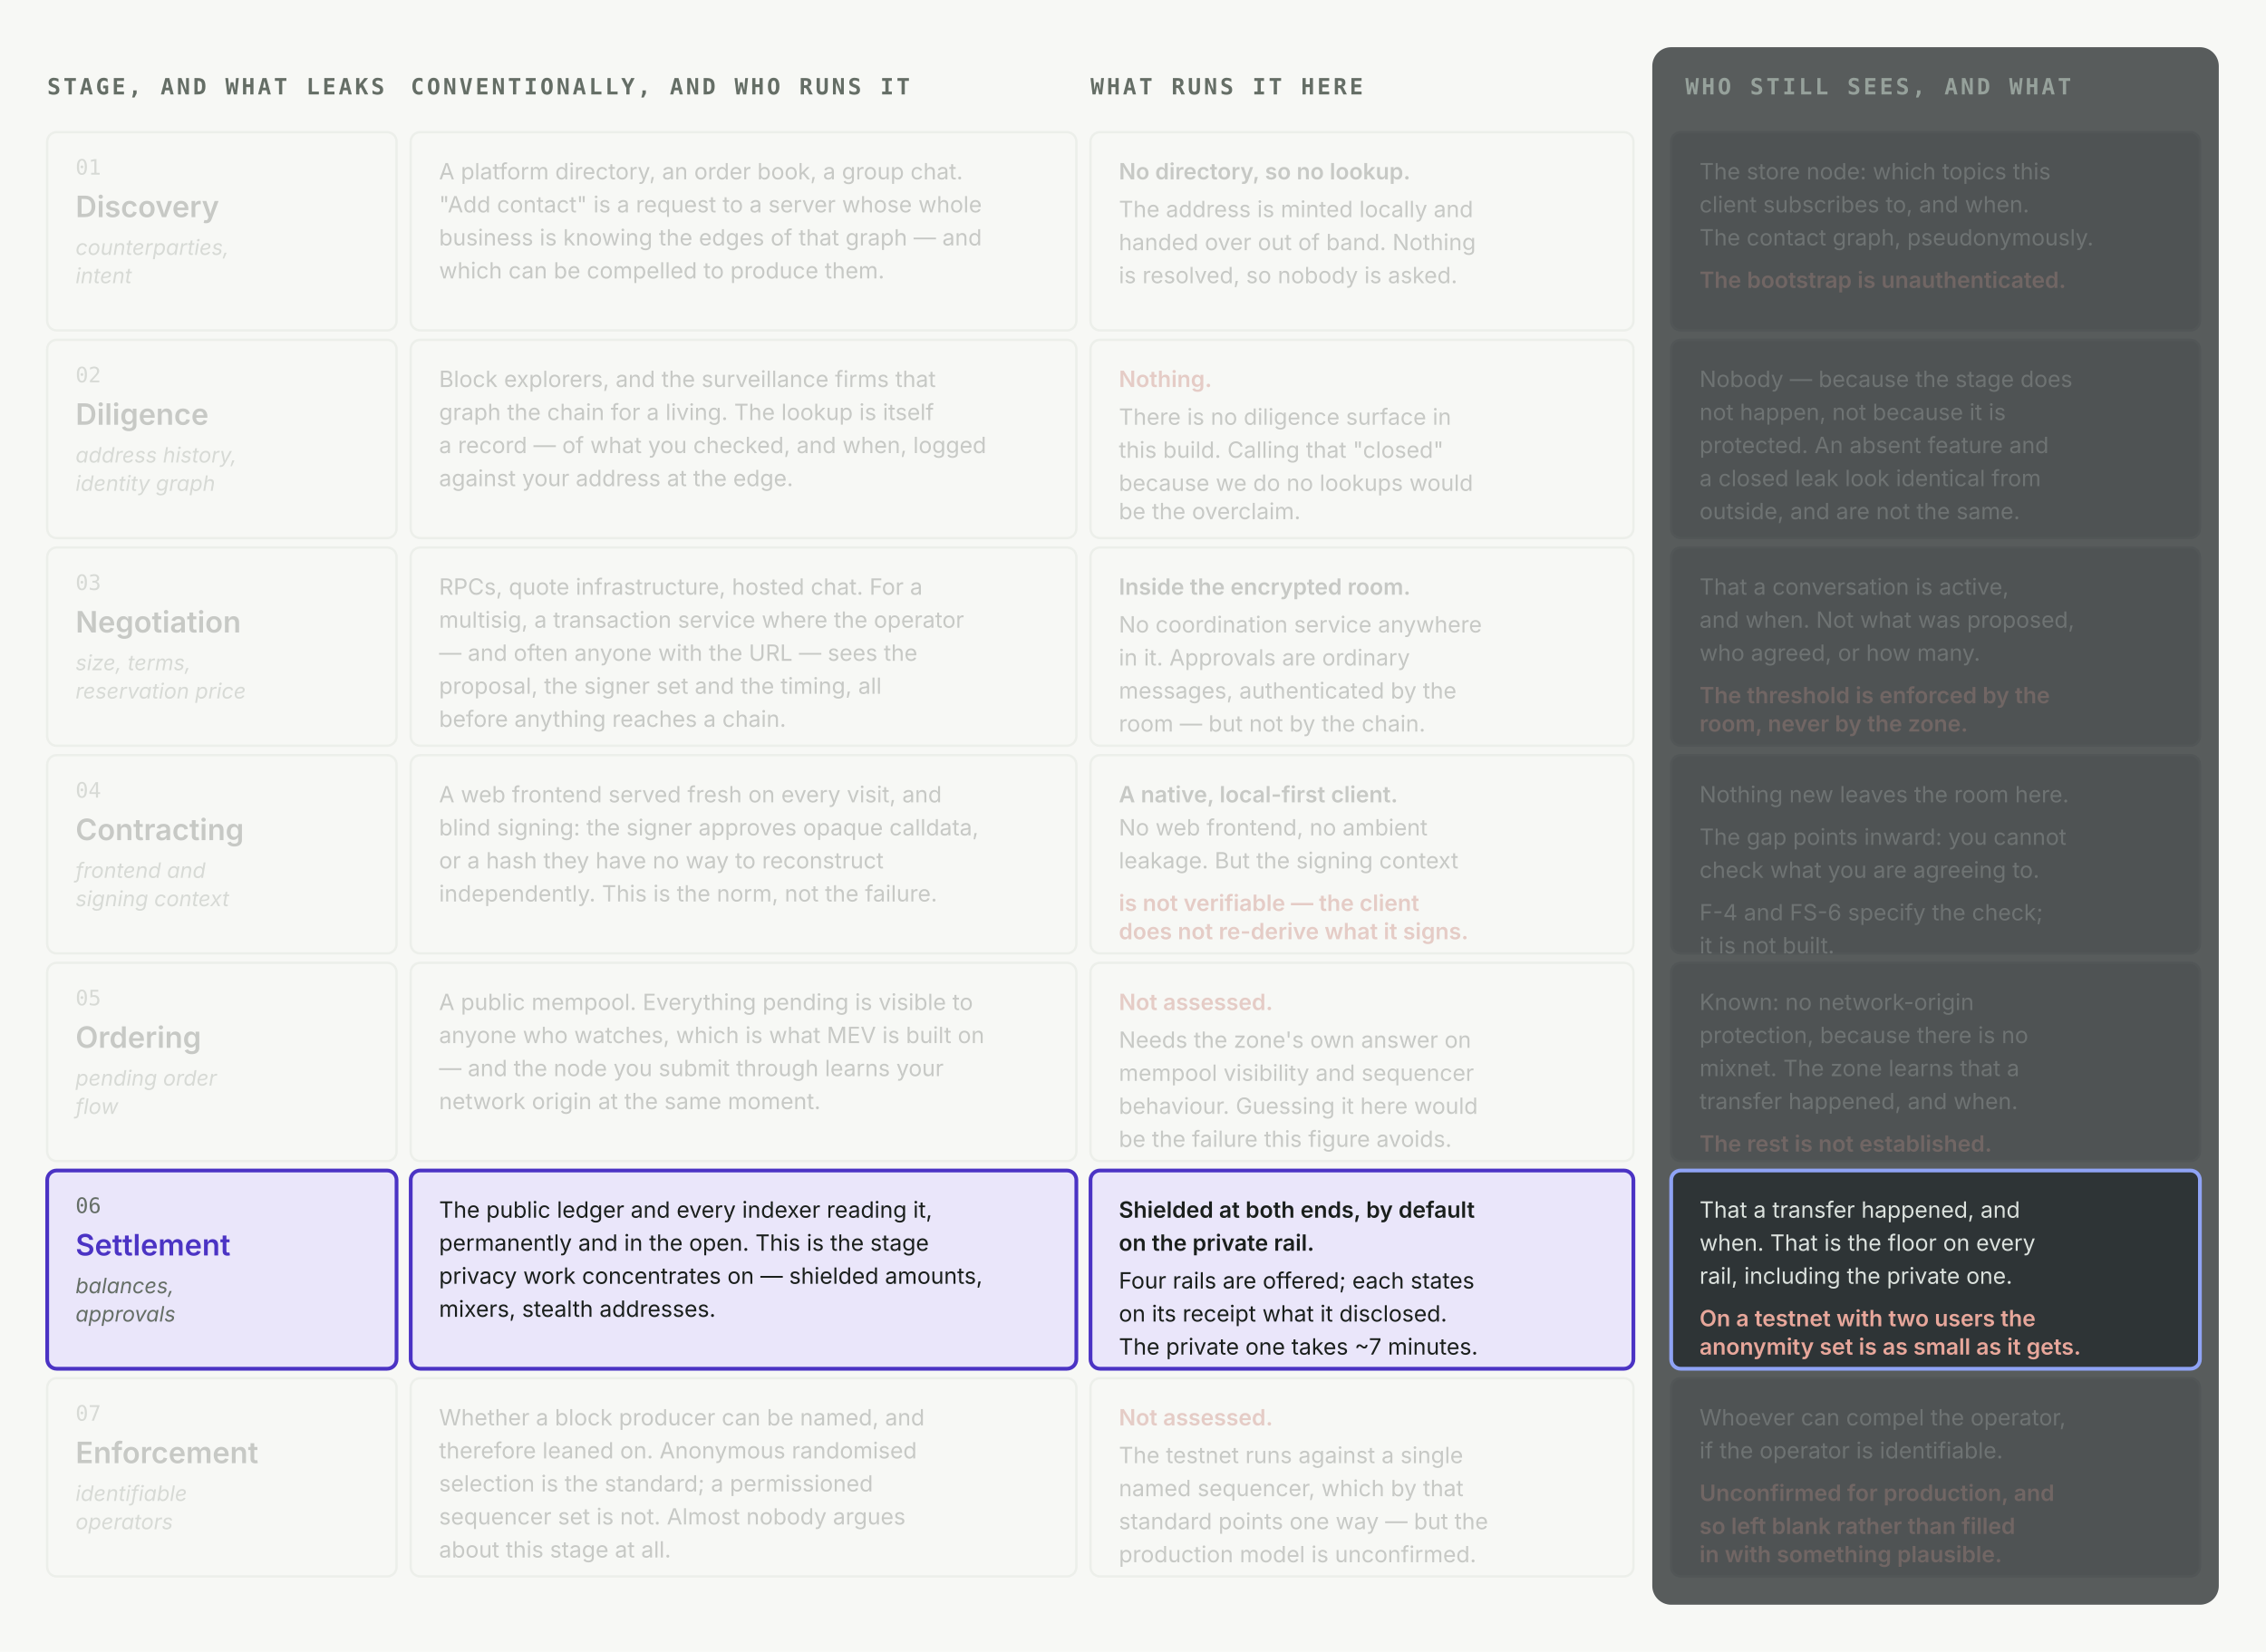
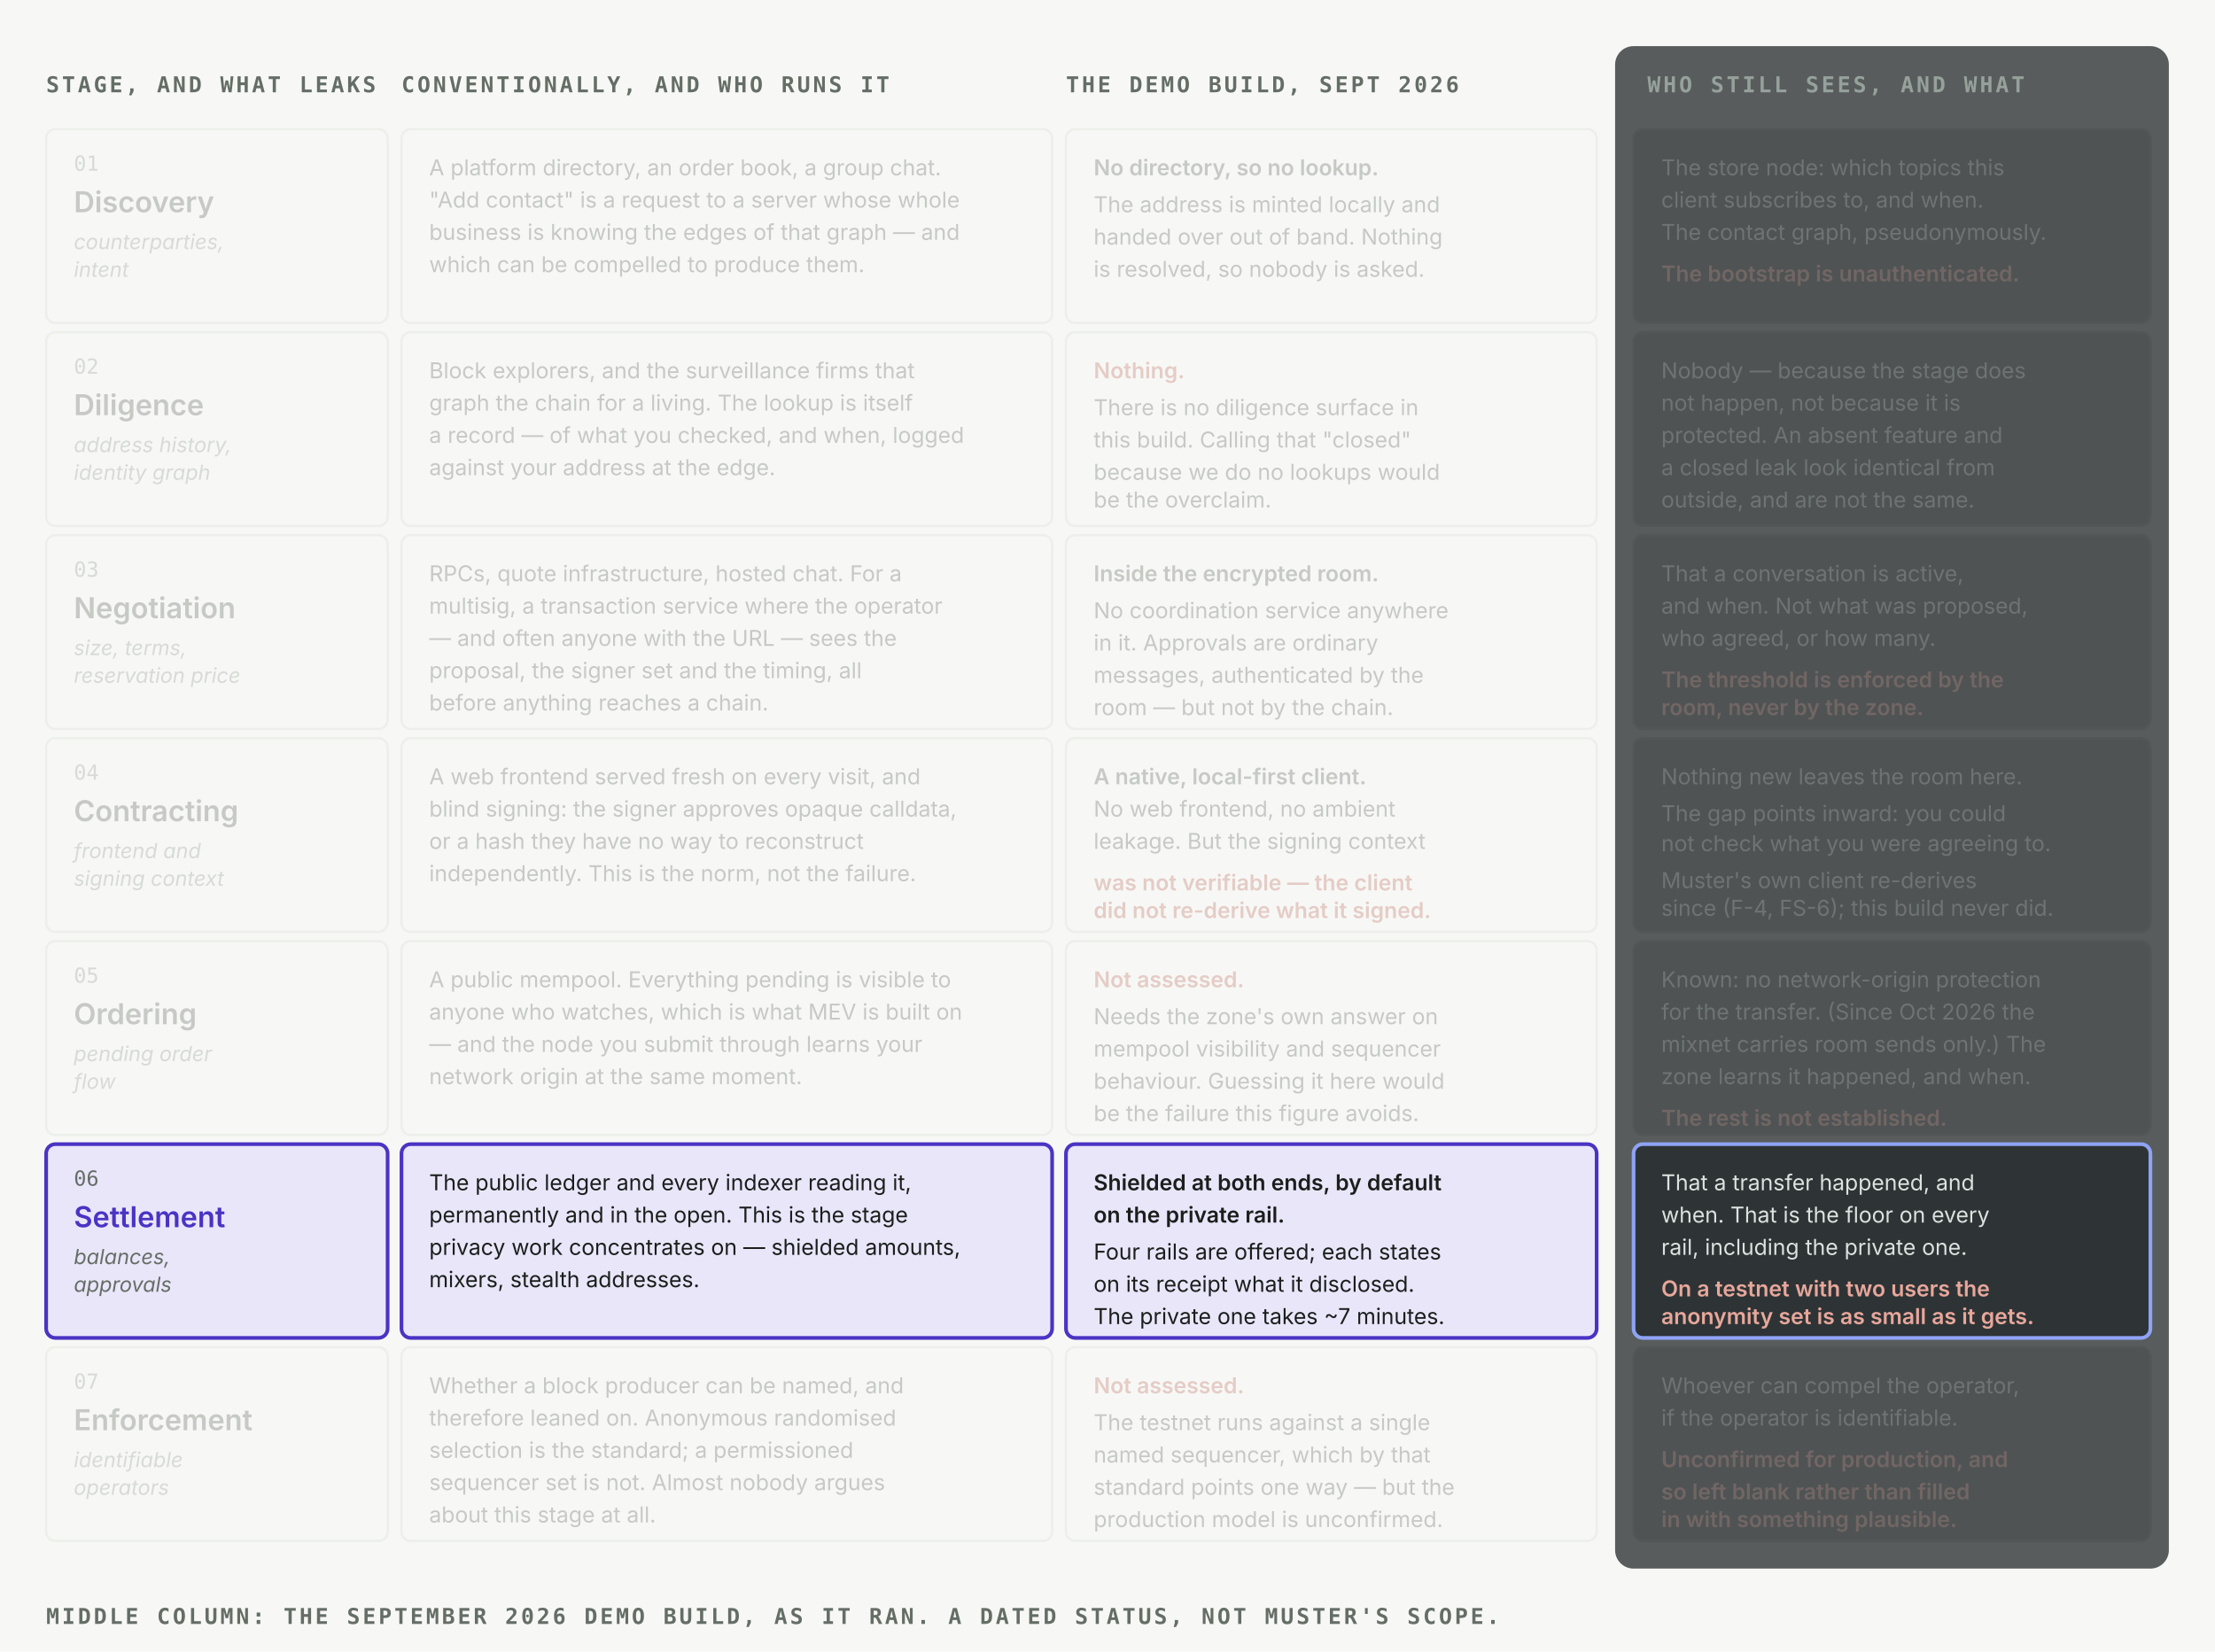
- <svg xmlns="http://www.w3.org/2000/svg" class="bc-svg" width="960" height="700" viewBox="0 0 960 700" data-view="argument" role="img" aria-labelledby="bc-svg-title bc-svg-desc">
+ <svg xmlns="http://www.w3.org/2000/svg" class="bc-svg" width="960" height="716" viewBox="0 0 960 716" data-view="argument" role="img" aria-labelledby="bc-svg-title bc-svg-desc">
  <style>
  /* Tokens are declared on .bc-svg as well as .bc so that an &lt;svg&gt; lifted out of
     this page for static export carries them without any CSS rewriting. */
  .bc, .bc-svg {
    --bc-paper:   #E4E6E0;
    --bc-surface: #F7F8F5;
    --bc-ink:     #1A1F1C;
    --bc-muted:   #656E66;
    --bc-rule:    #C6CBC3;

    --bc-signal:      #4B33C4;
    --bc-signal-soft: #EAE6FA;
    --bc-settled:      #1E6B52;
    --bc-settled-soft: #DFEDE6;
    --bc-alarm:      #A32D1E;
    --bc-alarm-soft: #F6E3DF;

    --bc-outside:        #23282A;
    --bc-outside-ink:    #DCE2DE;
    --bc-outside-rule:   #3A4144;
    --bc-outside-accent: #8FA3F5;

    --bc-mono: 'DM Mono', ui-monospace, 'SF Mono', Menlo, monospace;
    --bc-sans: 'Instrument Sans', -apple-system, BlinkMacSystemFont, 'Segoe UI', sans-serif;
    --bc-dim: 0.22;
  }
  .bc { margin: 2em 0; color: #1A1F1C; }

  .bc-panel {
    background: #F7F8F5;
    border: 1px solid #C6CBC3;
    border-radius: 10px;
    overflow: hidden;
  }
  .bc-panel-header {
    padding: 0.7em 1.1em;
    background: #E4E6E0;
    border-bottom: 1px solid #C6CBC3;
    font-family: 'DM Mono', ui-monospace, 'SF Mono', Menlo, monospace;
    font-size: 0.7em;
    font-weight: 600;
    color: #656E66;
    text-transform: uppercase;
    letter-spacing: 0.08em;
    display: flex;
    align-items: center;
    gap: 0.6em;
  }
  .bc-panel-header .bc-spacer { margin-left: auto; }

  .bc-playpause {
    font-family: 'DM Mono', ui-monospace, 'SF Mono', Menlo, monospace;
    font-size: 0.95em;
    text-transform: uppercase;
    letter-spacing: 0.06em;
    padding: 0.3em 0.7em;
    border: 1px solid #C6CBC3;
    background: #F7F8F5;
    color: #656E66;
    border-radius: 999px;
    cursor: pointer;
  }
  .bc-playpause:hover { border-color: #1A1F1C; color: #1A1F1C; }
  .bc-playpause:focus-visible { outline: 2px solid #4B33C4; outline-offset: 2px; }

  /* ── Tabs ── */
  .bc-tabs {
    display: flex;
    flex-wrap: wrap;
    gap: 0.35em;
    padding: 0.85em 1em;
    background: #E4E6E0;
    border-bottom: 1px solid #C6CBC3;
  }
  .bc-tab {
    font-family: 'Instrument Sans', -apple-system, BlinkMacSystemFont, 'Segoe UI', sans-serif;
    font-size: 0.82em;
    font-weight: 500;
    padding: 0.42em 0.9em;
    border: 1px solid #C6CBC3;
    background: #F7F8F5;
    color: #656E66;
    border-radius: 999px;
    cursor: pointer;
    line-height: 1.25;
  }
  .bc-tab:hover { border-color: #1A1F1C; color: #1A1F1C; }
  .bc-tab:focus-visible { outline: 2px solid #4B33C4; outline-offset: 2px; }
  .bc-tab[aria-selected="true"] {
    background: #1A1F1C;
    border-color: #1A1F1C;
    color: #F7F8F5;
  }

  .bc-stage { padding: 1.3em 1em 0.9em; background: #F7F8F5; }
  .bc-svg { display: block; width: 100%; height: auto; max-width: 100%; }

  /* ── Column furniture ── */
  .bc-col-head {
    font-family: 'DM Mono', ui-monospace, 'SF Mono', Menlo, monospace;
    font-size: 9.5px;
    font-weight: 600;
    letter-spacing: 0.12em;
    fill: #656E66;
  }
  .bc-col-head-out { fill: #96A19B; }
  .bc-col-bg { fill: #23282A; stroke: none; }

  /* ── Nodes ── */
  .bc-node rect {
    fill: #F7F8F5;
    stroke: #C6CBC3;
    stroke-width: 1;
    transition: fill 0.3s ease, stroke 0.3s ease, opacity 0.3s ease;
  }
  .bc-node text {
    font-family: 'Instrument Sans', -apple-system, BlinkMacSystemFont, 'Segoe UI', sans-serif;
    fill: #1A1F1C;
    font-size: 9.5px;
    transition: fill 0.3s ease, opacity 0.3s ease;
  }
  /* These are written `.bc-node text.x`, not `.x`. A bare single-class selector
     is specificity 0-1-0 and loses to `.bc-node text` at 0-1-1, so the modifier's
     font-weight would apply while its FILL silently did not — a gap flag would
     come out bold and black instead of bold and red, which is the one colour in
     this figure that carries meaning on its own. */
  .bc-node text.bc-stage-num  { font-family: 'DM Mono', ui-monospace, 'SF Mono', Menlo, monospace; font-size: 9px; fill: #656E66; }
  .bc-node text.bc-stage-name { font-size: 12.5px; font-weight: 600; }
  .bc-node text.bc-stage-leak { font-size: 9px; fill: #656E66; font-style: italic; }
  .bc-node text.bc-lead { font-weight: 600; }
  .bc-node text.bc-flag { fill: #A32D1E; font-weight: 600; }

  /* Beyond the device: dark ground, light ink. */
  .bc-node-out rect { fill: #2E3436; stroke: #3A4144; }
  .bc-node-out text { fill: #DCE2DE; }
  .bc-node-out text.bc-flag { fill: #E8A79B; }

  /* ── Dimming ── */
  .bc-svg[data-view]:not([data-view="overview"]) .bc-node:not(.bc-hl) rect,
  .bc-svg[data-view]:not([data-view="overview"]) .bc-node:not(.bc-hl) text {
    opacity: 0.22;
  }
  .bc-svg[data-view]:not([data-view="overview"]) .bc-col-bg { opacity: 0.75; }

  /* ── Highlight ── */
  .bc-svg .bc-hl.bc-node rect { fill: #EAE6FA; stroke: #4B33C4; stroke-width: 1.6; }
  .bc-svg .bc-hl.bc-node .bc-stage-name { fill: #4B33C4; }

  /* A lit observer cell keeps its dark ground. Crossing out of the room is the
     one thing a highlight must never make look safe. */
  .bc-svg .bc-hl.bc-node-out rect { fill: #2E3436; stroke: #8FA3F5; stroke-width: 1.6; }
  .bc-svg .bc-hl.bc-node-out text { fill: #DCE2DE; }
  /* Out-specificities again: a lit observer cell must not wash its gap flags
     back to plain ink. */
  .bc-svg .bc-hl.bc-node-out text.bc-flag { fill: #E8A79B; }

  /* ── Caption ── */
  .bc-caption { padding: 1em 1.3em 1.15em; border-top: 1px solid #C6CBC3; background: #E4E6E0; }
  .bc-caption h3 { font-family: 'Instrument Sans', -apple-system, BlinkMacSystemFont, 'Segoe UI', sans-serif; font-size: 0.98em; font-weight: 600; margin: 0 0 0.3em; }
  .bc-caption p { margin: 0; font-size: 0.92em; color: #3F4742; line-height: 1.6; }
  .bc-caption .bc-tag {
    display: inline-block; font-family: 'DM Mono', ui-monospace, 'SF Mono', Menlo, monospace; font-size: 0.72em;
    padding: 0.12em 0.5em; border-radius: 3px; background: #F7F8F5;
    border: 1px solid #C6CBC3; color: #656E66;
    text-transform: uppercase; letter-spacing: 0.05em; margin-right: 0.5em; vertical-align: 2px;
  }

  .bc-legend {
    display: flex; flex-wrap: wrap; gap: 1.4em;
    padding: 0.8em 1.3em; border-top: 1px solid #C6CBC3;
    background: #F7F8F5; font-size: 0.8em; color: #656E66;
  }
  .bc-legend span { display: inline-flex; align-items: center; gap: 0.5em; }
  .bc-legend i { width: 20px; height: 12px; border-radius: 2px; display: inline-block; }
  .bc-key-here { background: #F7F8F5; border: 1px solid #C6CBC3; }
  .bc-key-out  { background: #2E3436; border: 1px solid #3A4144; }
  .bc-key-flag { background: #F6E3DF; border: 1px solid #A32D1E; }

  @media (prefers-reduced-motion: reduce) {
    .bc-node rect, .bc-node text, .bc-col-bg { transition: none; }
  }

  /* ── added by export-frames.mjs ── */
  .bc-dim rect, .bc-dim text { opacity: 0.22; }
  .bc-dim .bc-entry-frame, .bc-dim .bc-entry-header { opacity: 0.38; }
  .bc-dim text.bc-entry-title { opacity: 0.6; }
  .bc-dim path { opacity: 0.18; }
  .bc-flow-arrow path { animation: none; }
</style>
-   <rect width="960" height="700" fill="#F7F8F5" />
+   <rect width="960" height="716" fill="#F7F8F5" />
  <rect class="bc-col-bg" x="700" y="20" width="240" height="660" rx="8" />
  <text class="bc-col-head" x="20" y="40">STAGE, AND WHAT LEAKS</text>
  <text class="bc-col-head" x="174" y="40">CONVENTIONALLY, AND WHO RUNS IT</text>
-   <text class="bc-col-head" x="462" y="40">WHAT RUNS IT HERE</text>
+   <text class="bc-col-head" x="462" y="40">THE DEMO BUILD, SEPT 2026</text>
  <text class="bc-col-head bc-col-head-out" x="714" y="40">WHO STILL SEES, AND WHAT</text>
  <g class="bc-node bc-dim" data-id="stage-discovery">
    <rect x="20" y="56" width="148" height="84" rx="4" />
    <rect x="174" y="56" width="282" height="84" rx="4" />
    <rect x="462" y="56" width="230" height="84" rx="4" />
    <text class="bc-stage-num" x="32" y="74">01</text>
    <text class="bc-stage-name" x="32" y="92">Discovery</text>
    <text class="bc-stage-leak" x="32" y="108">counterparties,</text>
    <text class="bc-stage-leak" x="32" y="120">intent</text>
    <text x="186" y="76">A platform directory, an order book, a group chat.</text>
    <text x="186" y="90">"Add contact" is a request to a server whose whole</text>
    <text x="186" y="104">business is knowing the edges of that graph — and</text>
    <text x="186" y="118">which can be compelled to produce them.</text>
    <text x="474" y="76" class="bc-lead">No directory, so no lookup.</text>
    <text x="474" y="92">The address is minted locally and</text>
    <text x="474" y="106">handed over out of band. Nothing</text>
    <text x="474" y="120">is resolved, so nobody is asked.</text>
  </g>
  <g class="bc-node bc-node-out bc-dim" data-id="obs-discovery">
    <rect x="708" y="56" width="224" height="84" rx="4" />
    <text x="720" y="76">The store node: which topics this</text>
    <text x="720" y="90">client subscribes to, and when.</text>
    <text x="720" y="104">The contact graph, pseudonymously.</text>
    <text x="720" y="122" class="bc-flag">The bootstrap is unauthenticated.</text>
  </g>
  <g class="bc-node bc-dim" data-id="stage-diligence">
    <rect x="20" y="144" width="148" height="84" rx="4" />
    <rect x="174" y="144" width="282" height="84" rx="4" />
    <rect x="462" y="144" width="230" height="84" rx="4" />
    <text class="bc-stage-num" x="32" y="162">02</text>
    <text class="bc-stage-name" x="32" y="180">Diligence</text>
    <text class="bc-stage-leak" x="32" y="196">address history,</text>
    <text class="bc-stage-leak" x="32" y="208">identity graph</text>
    <text x="186" y="164">Block explorers, and the surveillance firms that</text>
    <text x="186" y="178">graph the chain for a living. The lookup is itself</text>
    <text x="186" y="192">a record — of what you checked, and when, logged</text>
    <text x="186" y="206">against your address at the edge.</text>
    <text x="474" y="164" class="bc-flag">Nothing.</text>
    <text x="474" y="180">There is no diligence surface in</text>
    <text x="474" y="194">this build. Calling that "closed"</text>
    <text x="474" y="208">because we do no lookups would</text>
    <text x="474" y="220">be the overclaim.</text>
  </g>
  <g class="bc-node bc-node-out bc-dim" data-id="obs-diligence">
    <rect x="708" y="144" width="224" height="84" rx="4" />
    <text x="720" y="164">Nobody — because the stage does</text>
    <text x="720" y="178">not happen, not because it is</text>
    <text x="720" y="192">protected. An absent feature and</text>
    <text x="720" y="206">a closed leak look identical from</text>
    <text x="720" y="220">outside, and are not the same.</text>
  </g>
  <g class="bc-node bc-dim" data-id="stage-negotiation">
    <rect x="20" y="232" width="148" height="84" rx="4" />
    <rect x="174" y="232" width="282" height="84" rx="4" />
    <rect x="462" y="232" width="230" height="84" rx="4" />
    <text class="bc-stage-num" x="32" y="250">03</text>
    <text class="bc-stage-name" x="32" y="268">Negotiation</text>
    <text class="bc-stage-leak" x="32" y="284">size, terms,</text>
    <text class="bc-stage-leak" x="32" y="296">reservation price</text>
    <text x="186" y="252">RPCs, quote infrastructure, hosted chat. For a</text>
    <text x="186" y="266">multisig, a transaction service where the operator</text>
    <text x="186" y="280">— and often anyone with the URL — sees the</text>
    <text x="186" y="294">proposal, the signer set and the timing, all</text>
    <text x="186" y="308">before anything reaches a chain.</text>
    <text x="474" y="252" class="bc-lead">Inside the encrypted room.</text>
    <text x="474" y="268">No coordination service anywhere</text>
    <text x="474" y="282">in it. Approvals are ordinary</text>
    <text x="474" y="296">messages, authenticated by the</text>
    <text x="474" y="310">room — but not by the chain.</text>
  </g>
  <g class="bc-node bc-node-out bc-dim" data-id="obs-negotiation">
    <rect x="708" y="232" width="224" height="84" rx="4" />
    <text x="720" y="252">That a conversation is active,</text>
    <text x="720" y="266">and when. Not what was proposed,</text>
    <text x="720" y="280">who agreed, or how many.</text>
    <text x="720" y="298" class="bc-flag">The threshold is enforced by the</text>
    <text x="720" y="310" class="bc-flag">room, never by the zone.</text>
  </g>
  <g class="bc-node bc-dim" data-id="stage-contracting">
    <rect x="20" y="320" width="148" height="84" rx="4" />
    <rect x="174" y="320" width="282" height="84" rx="4" />
    <rect x="462" y="320" width="230" height="84" rx="4" />
    <text class="bc-stage-num" x="32" y="338">04</text>
    <text class="bc-stage-name" x="32" y="356">Contracting</text>
    <text class="bc-stage-leak" x="32" y="372">frontend and</text>
    <text class="bc-stage-leak" x="32" y="384">signing context</text>
    <text x="186" y="340">A web frontend served fresh on every visit, and</text>
    <text x="186" y="354">blind signing: the signer approves opaque calldata,</text>
    <text x="186" y="368">or a hash they have no way to reconstruct</text>
    <text x="186" y="382">independently. This is the norm, not the failure.</text>
    <text x="474" y="340" class="bc-lead">A native, local-first client.</text>
    <text x="474" y="354">No web frontend, no ambient</text>
    <text x="474" y="368">leakage. But the signing context</text>
-     <text x="474" y="386" class="bc-flag">is not verifiable — the client</text>
-     <text x="474" y="398" class="bc-flag">does not re-derive what it signs.</text>
+     <text x="474" y="386" class="bc-flag">was not verifiable — the client</text>
+     <text x="474" y="398" class="bc-flag">did not re-derive what it signed.</text>
  </g>
  <g class="bc-node bc-node-out bc-dim" data-id="obs-contracting">
    <rect x="708" y="320" width="224" height="84" rx="4" />
    <text x="720" y="340">Nothing new leaves the room here.</text>
-     <text x="720" y="358">The gap points inward: you cannot</text>
-     <text x="720" y="372">check what you are agreeing to.</text>
-     <text x="720" y="390">F-4 and FS-6 specify the check;</text>
-     <text x="720" y="404">it is not built.</text>
+     <text x="720" y="356">The gap points inward: you could</text>
+     <text x="720" y="369">not check what you were agreeing to.</text>
+     <text x="720" y="385">Muster's own client re-derives</text>
+     <text x="720" y="397">since (F-4, FS-6); this build never did.</text>
  </g>
  <g class="bc-node bc-dim" data-id="stage-ordering">
    <rect x="20" y="408" width="148" height="84" rx="4" />
    <rect x="174" y="408" width="282" height="84" rx="4" />
    <rect x="462" y="408" width="230" height="84" rx="4" />
    <text class="bc-stage-num" x="32" y="426">05</text>
    <text class="bc-stage-name" x="32" y="444">Ordering</text>
    <text class="bc-stage-leak" x="32" y="460">pending order</text>
    <text class="bc-stage-leak" x="32" y="472">flow</text>
    <text x="186" y="428">A public mempool. Everything pending is visible to</text>
    <text x="186" y="442">anyone who watches, which is what MEV is built on</text>
    <text x="186" y="456">— and the node you submit through learns your</text>
    <text x="186" y="470">network origin at the same moment.</text>
    <text x="474" y="428" class="bc-flag">Not assessed.</text>
    <text x="474" y="444">Needs the zone's own answer on</text>
    <text x="474" y="458">mempool visibility and sequencer</text>
    <text x="474" y="472">behaviour. Guessing it here would</text>
    <text x="474" y="486">be the failure this figure avoids.</text>
  </g>
  <g class="bc-node bc-node-out bc-dim" data-id="obs-ordering">
    <rect x="708" y="408" width="224" height="84" rx="4" />
-     <text x="720" y="428">Known: no network-origin</text>
-     <text x="720" y="442">protection, because there is no</text>
-     <text x="720" y="456">mixnet. The zone learns that a</text>
-     <text x="720" y="470">transfer happened, and when.</text>
+     <text x="720" y="428">Known: no network-origin protection</text>
+     <text x="720" y="442">for the transfer. (Since Oct 2026 the</text>
+     <text x="720" y="456">mixnet carries room sends only.) The</text>
+     <text x="720" y="470">zone learns it happened, and when.</text>
    <text x="720" y="488" class="bc-flag">The rest is not established.</text>
  </g>
  <g class="bc-node bc-hl" data-id="stage-settlement">
    <rect x="20" y="496" width="148" height="84" rx="4" />
    <rect x="174" y="496" width="282" height="84" rx="4" />
    <rect x="462" y="496" width="230" height="84" rx="4" />
    <text class="bc-stage-num" x="32" y="514">06</text>
    <text class="bc-stage-name" x="32" y="532">Settlement</text>
    <text class="bc-stage-leak" x="32" y="548">balances,</text>
    <text class="bc-stage-leak" x="32" y="560">approvals</text>
    <text x="186" y="516">The public ledger and every indexer reading it,</text>
    <text x="186" y="530">permanently and in the open. This is the stage</text>
    <text x="186" y="544">privacy work concentrates on — shielded amounts,</text>
    <text x="186" y="558">mixers, stealth addresses.</text>
    <text x="474" y="516" class="bc-lead">Shielded at both ends, by default</text>
    <text x="474" y="530" class="bc-lead">on the private rail.</text>
    <text x="474" y="546">Four rails are offered; each states</text>
    <text x="474" y="560">on its receipt what it disclosed.</text>
    <text x="474" y="574">The private one takes ~7 minutes.</text>
  </g>
  <g class="bc-node bc-node-out bc-hl" data-id="obs-settlement">
    <rect x="708" y="496" width="224" height="84" rx="4" />
    <text x="720" y="516">That a transfer happened, and</text>
    <text x="720" y="530">when. That is the floor on every</text>
    <text x="720" y="544">rail, including the private one.</text>
    <text x="720" y="562" class="bc-flag">On a testnet with two users the</text>
    <text x="720" y="574" class="bc-flag">anonymity set is as small as it gets.</text>
  </g>
  <g class="bc-node bc-dim" data-id="stage-enforcement">
    <rect x="20" y="584" width="148" height="84" rx="4" />
    <rect x="174" y="584" width="282" height="84" rx="4" />
    <rect x="462" y="584" width="230" height="84" rx="4" />
    <text class="bc-stage-num" x="32" y="602">07</text>
    <text class="bc-stage-name" x="32" y="620">Enforcement</text>
    <text class="bc-stage-leak" x="32" y="636">identifiable</text>
    <text class="bc-stage-leak" x="32" y="648">operators</text>
    <text x="186" y="604">Whether a block producer can be named, and</text>
    <text x="186" y="618">therefore leaned on. Anonymous randomised</text>
    <text x="186" y="632">selection is the standard; a permissioned</text>
    <text x="186" y="646">sequencer set is not. Almost nobody argues</text>
    <text x="186" y="660">about this stage at all.</text>
    <text x="474" y="604" class="bc-flag">Not assessed.</text>
    <text x="474" y="620">The testnet runs against a single</text>
    <text x="474" y="634">named sequencer, which by that</text>
    <text x="474" y="648">standard points one way — but the</text>
    <text x="474" y="662">production model is unconfirmed.</text>
  </g>
  <g class="bc-node bc-node-out bc-dim" data-id="obs-enforcement">
    <rect x="708" y="584" width="224" height="84" rx="4" />
    <text x="720" y="604">Whoever can compel the operator,</text>
    <text x="720" y="618">if the operator is identifiable.</text>
    <text x="720" y="636" class="bc-flag">Unconfirmed for production, and</text>
    <text x="720" y="650" class="bc-flag">so left blank rather than filled</text>
    <text x="720" y="662" class="bc-flag">in with something plausible.</text>
  </g>
+   <text class="bc-col-head" x="20" y="704">MIDDLE COLUMN: THE SEPTEMBER 2026 DEMO BUILD, AS IT RAN. A DATED STATUS, NOT MUSTER'S SCOPE.</text>
  <g class="bc-flow-arrows" />
</svg>
